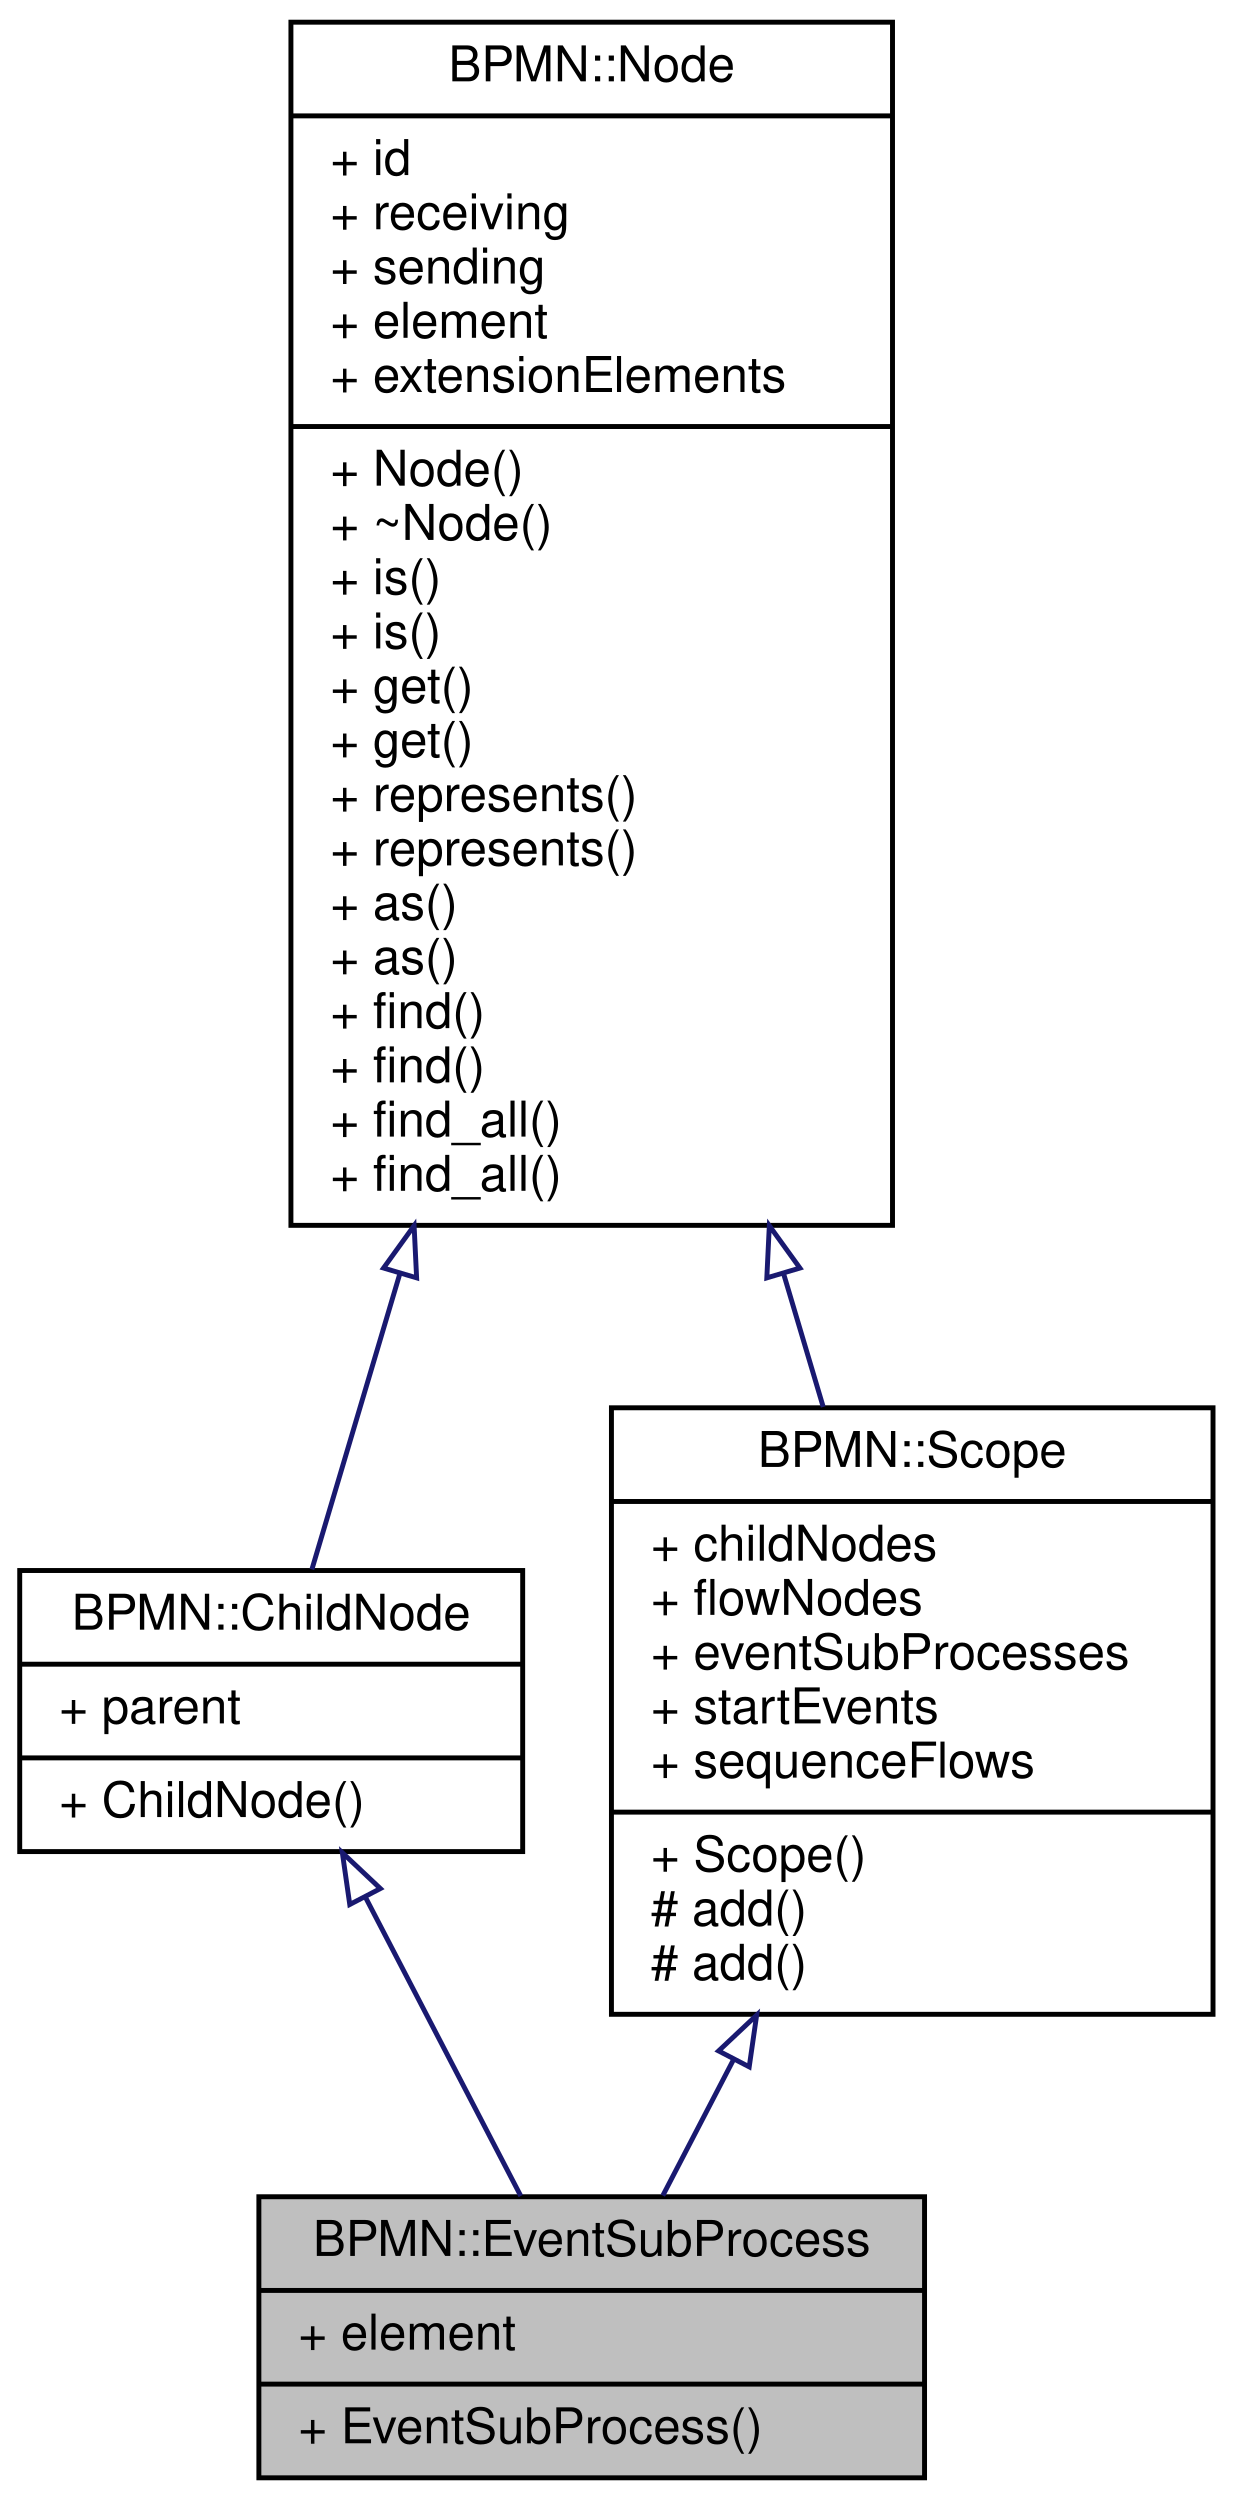
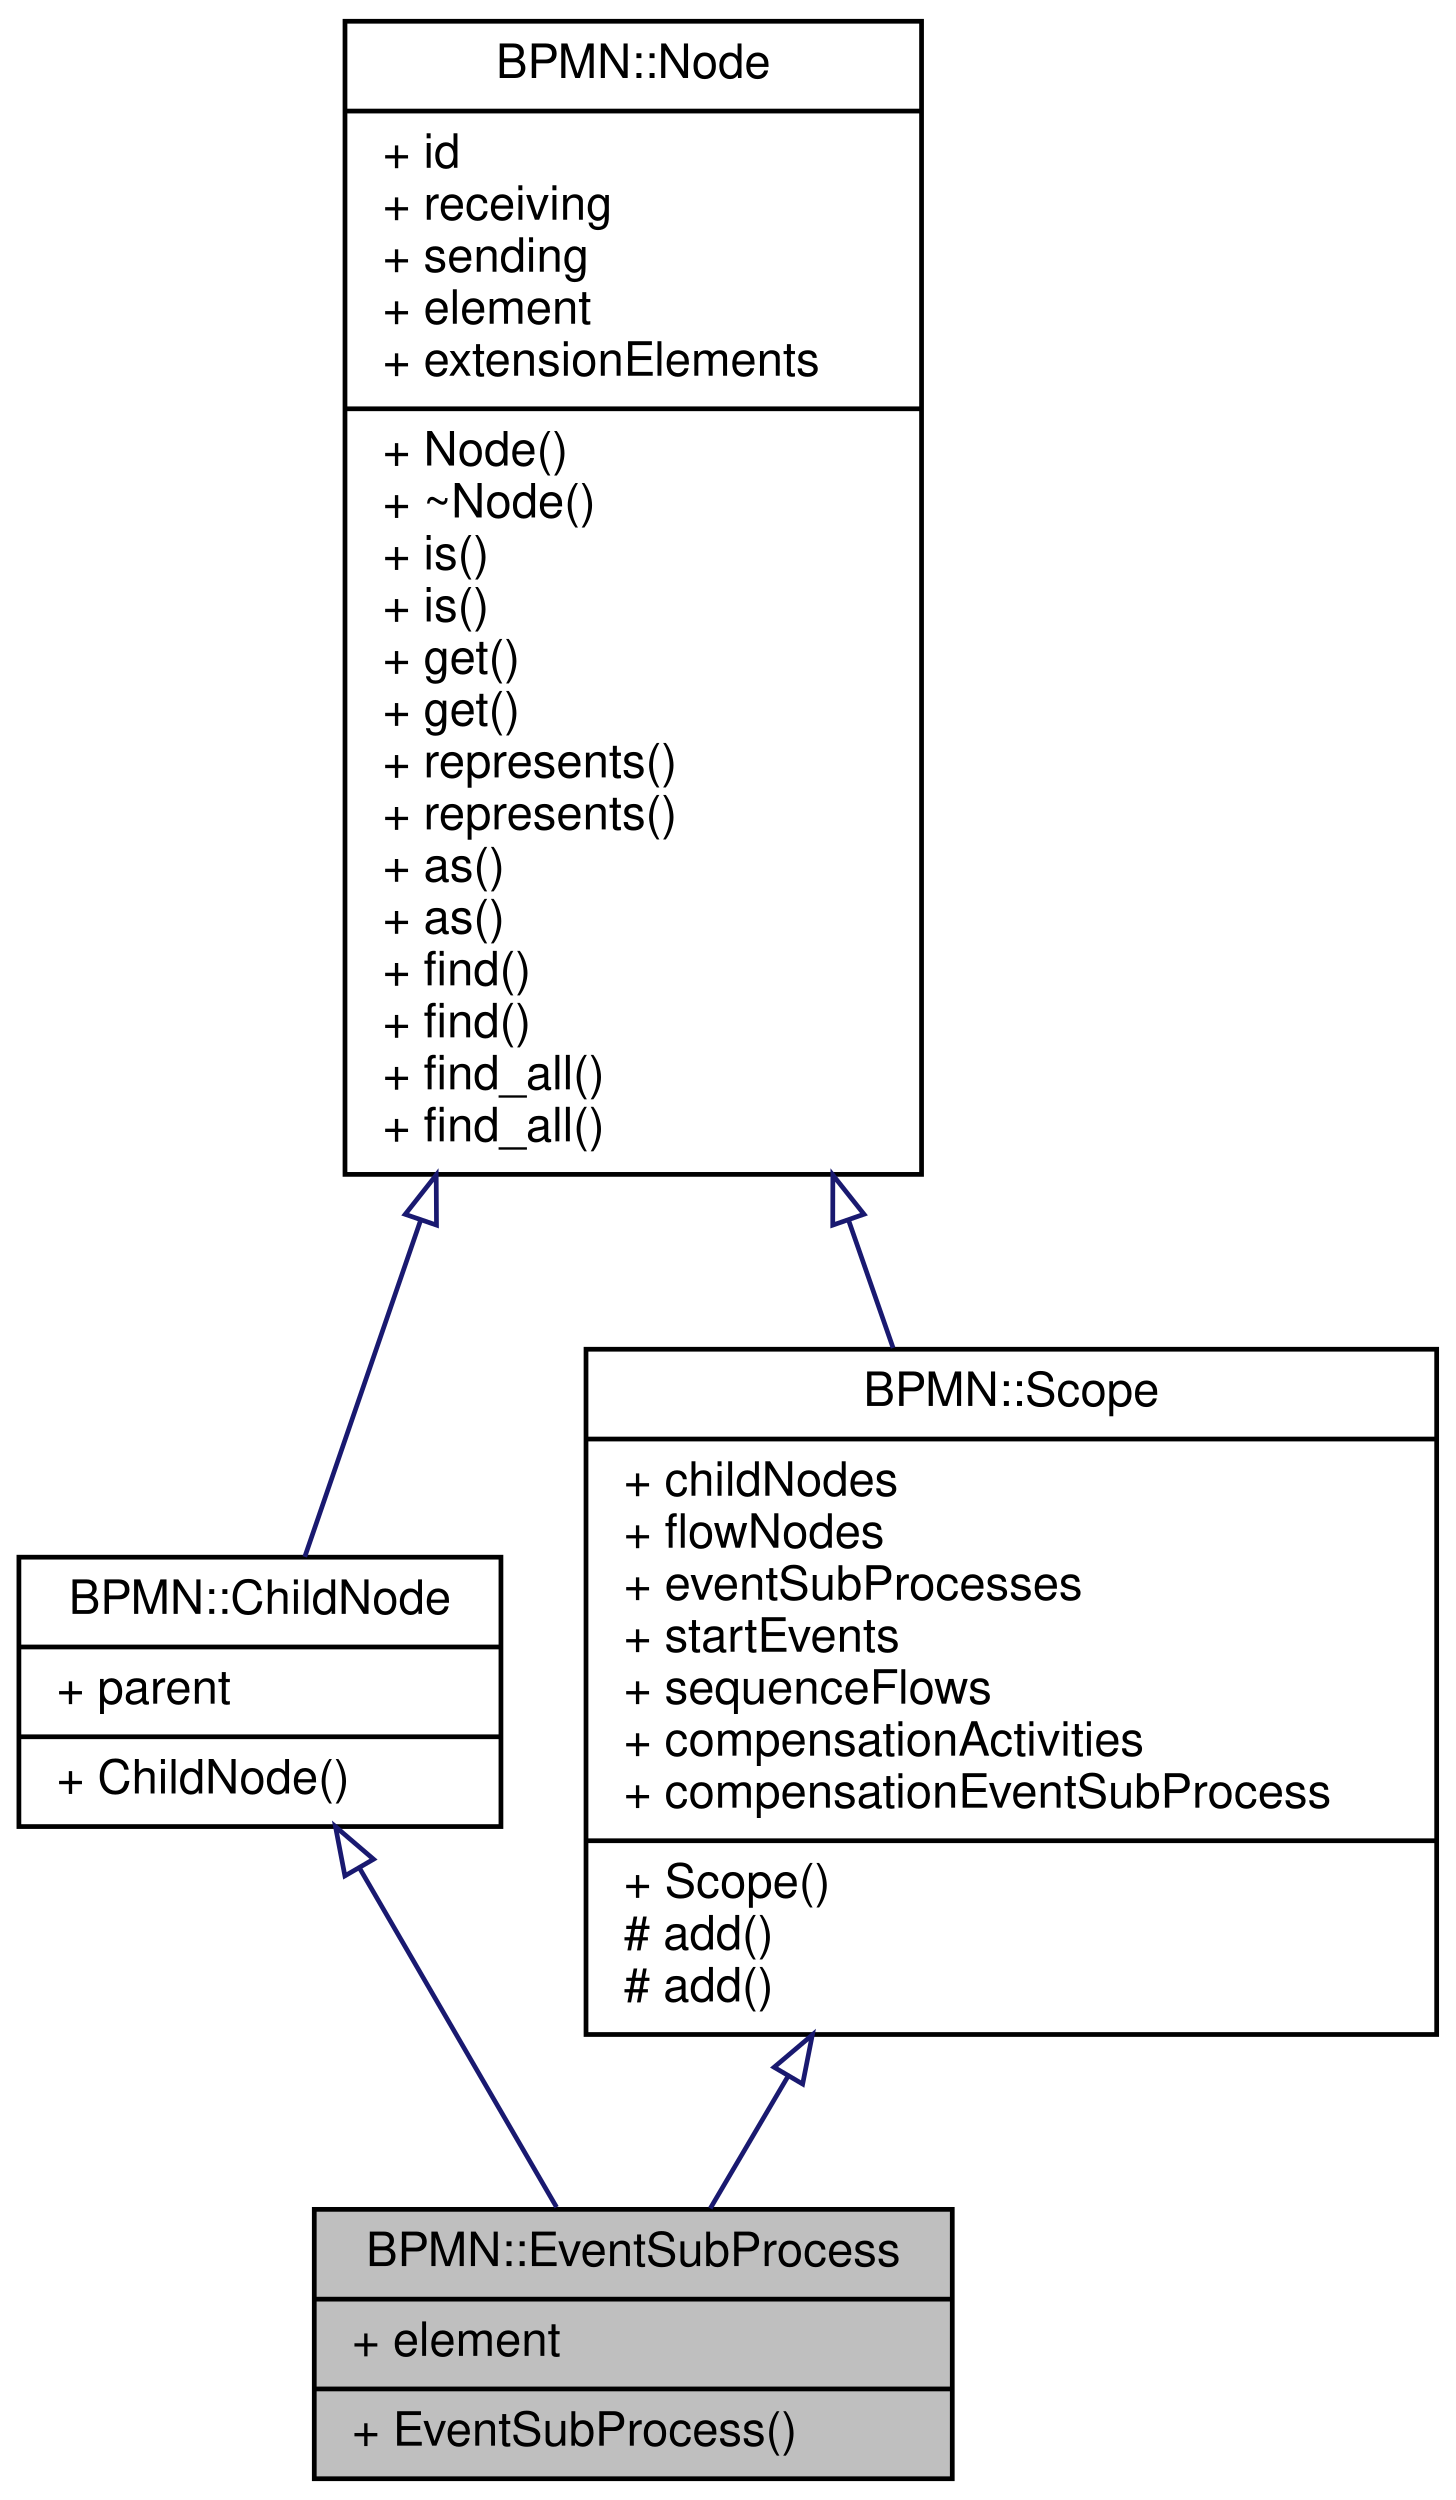
- <svg xmlns="http://www.w3.org/2000/svg" xmlns:xlink="http://www.w3.org/1999/xlink" width="250pt" height="507pt" viewBox="0.00 0.00 250.00 507.00">
-   <g id="graph0" class="graph" transform="scale(1 1) rotate(0) translate(4 503)">
+ <svg xmlns="http://www.w3.org/2000/svg" xmlns:xlink="http://www.w3.org/1999/xlink" width="308pt" height="529pt" viewBox="0.00 0.00 308.00 529.00">
+   <g id="graph0" class="graph" transform="scale(1 1) rotate(0) translate(4 525)">
    <g id="node1" class="node">
      <g id="a_node1">
        <a xlink:title=" ">
-           <polygon fill="#bfbfbf" stroke="black" points="48.5,-0.5 48.5,-57.5 183.5,-57.5 183.5,-0.5 48.5,-0.5" />
-           <text text-anchor="middle" x="116" y="-45.5" font-family="Helvetica,sans-Serif" font-size="10.00">BPMN::EventSubProcess</text>
-           <polyline fill="none" stroke="black" points="48.5,-38.5 183.5,-38.5 " />
-           <text text-anchor="start" x="56.5" y="-26.5" font-family="Helvetica,sans-Serif" font-size="10.00">+ element</text>
-           <polyline fill="none" stroke="black" points="48.5,-19.5 183.5,-19.5 " />
-           <text text-anchor="start" x="56.5" y="-7.5" font-family="Helvetica,sans-Serif" font-size="10.00">+ EventSubProcess()</text>
+           <polygon fill="#bfbfbf" stroke="black" points="62.5,-0.5 62.5,-57.5 197.5,-57.5 197.5,-0.5 62.5,-0.5" />
+           <text text-anchor="middle" x="130" y="-45.5" font-family="Helvetica,sans-Serif" font-size="10.00">BPMN::EventSubProcess</text>
+           <polyline fill="none" stroke="black" points="62.5,-38.5 197.5,-38.5 " />
+           <text text-anchor="start" x="70.5" y="-26.5" font-family="Helvetica,sans-Serif" font-size="10.00">+ element</text>
+           <polyline fill="none" stroke="black" points="62.5,-19.5 197.5,-19.5 " />
+           <text text-anchor="start" x="70.5" y="-7.5" font-family="Helvetica,sans-Serif" font-size="10.00">+ EventSubProcess()</text>
        </a>
      </g>
    </g>
    <g id="node2" class="node">
      <g id="a_node2">
        <a xlink:href="classBPMN_1_1ChildNode.html" target="_top" xlink:title="Base class for BPMN elements within a Scope.">
-           <polygon fill="none" stroke="black" points="0,-127.5 0,-184.5 102,-184.5 102,-127.5 0,-127.5" />
-           <text text-anchor="middle" x="51" y="-172.5" font-family="Helvetica,sans-Serif" font-size="10.00">BPMN::ChildNode</text>
-           <polyline fill="none" stroke="black" points="0,-165.5 102,-165.5 " />
-           <text text-anchor="start" x="8" y="-153.5" font-family="Helvetica,sans-Serif" font-size="10.00">+ parent</text>
-           <polyline fill="none" stroke="black" points="0,-146.5 102,-146.5 " />
-           <text text-anchor="start" x="8" y="-134.5" font-family="Helvetica,sans-Serif" font-size="10.00">+ ChildNode()</text>
+           <polygon fill="none" stroke="black" points="0,-138.5 0,-195.5 102,-195.5 102,-138.5 0,-138.5" />
+           <text text-anchor="middle" x="51" y="-183.5" font-family="Helvetica,sans-Serif" font-size="10.00">BPMN::ChildNode</text>
+           <polyline fill="none" stroke="black" points="0,-176.5 102,-176.5 " />
+           <text text-anchor="start" x="8" y="-164.5" font-family="Helvetica,sans-Serif" font-size="10.00">+ parent</text>
+           <polyline fill="none" stroke="black" points="0,-157.5 102,-157.5 " />
+           <text text-anchor="start" x="8" y="-145.5" font-family="Helvetica,sans-Serif" font-size="10.00">+ ChildNode()</text>
        </a>
      </g>
    </g>
    <g id="edge1" class="edge">
-       <path fill="none" stroke="midnightblue" d="M70.04,-118.38C80.13,-98.98 92.32,-75.53 101.61,-57.66" />
-       <polygon fill="none" stroke="midnightblue" points="66.93,-116.77 65.43,-127.26 73.14,-120 66.93,-116.77" />
+       <path fill="none" stroke="midnightblue" d="M72.17,-129.55C85.23,-107.06 101.74,-78.66 113.77,-57.95" />
+       <polygon fill="none" stroke="midnightblue" points="68.98,-128.07 66.99,-138.48 75.04,-131.59 68.98,-128.07" />
    </g>
    <g id="node3" class="node">
      <g id="a_node3">
        <a xlink:href="classBPMN_1_1Node.html" target="_top" xlink:title="Base class for all elements in a BPMN model.">
-           <polygon fill="none" stroke="black" points="55,-254.5 55,-498.5 177,-498.5 177,-254.5 55,-254.5" />
-           <text text-anchor="middle" x="116" y="-486.5" font-family="Helvetica,sans-Serif" font-size="10.00">BPMN::Node</text>
-           <polyline fill="none" stroke="black" points="55,-479.5 177,-479.5 " />
-           <text text-anchor="start" x="63" y="-467.5" font-family="Helvetica,sans-Serif" font-size="10.00">+ id</text>
-           <text text-anchor="start" x="63" y="-456.5" font-family="Helvetica,sans-Serif" font-size="10.00">+ receiving</text>
-           <text text-anchor="start" x="63" y="-445.5" font-family="Helvetica,sans-Serif" font-size="10.00">+ sending</text>
-           <text text-anchor="start" x="63" y="-434.5" font-family="Helvetica,sans-Serif" font-size="10.00">+ element</text>
-           <text text-anchor="start" x="63" y="-423.5" font-family="Helvetica,sans-Serif" font-size="10.00">+ extensionElements</text>
-           <polyline fill="none" stroke="black" points="55,-416.5 177,-416.5 " />
-           <text text-anchor="start" x="63" y="-404.5" font-family="Helvetica,sans-Serif" font-size="10.00">+ Node()</text>
-           <text text-anchor="start" x="63" y="-393.5" font-family="Helvetica,sans-Serif" font-size="10.00">+ ~Node()</text>
-           <text text-anchor="start" x="63" y="-382.5" font-family="Helvetica,sans-Serif" font-size="10.00">+ is()</text>
-           <text text-anchor="start" x="63" y="-371.5" font-family="Helvetica,sans-Serif" font-size="10.00">+ is()</text>
-           <text text-anchor="start" x="63" y="-360.5" font-family="Helvetica,sans-Serif" font-size="10.00">+ get()</text>
-           <text text-anchor="start" x="63" y="-349.5" font-family="Helvetica,sans-Serif" font-size="10.00">+ get()</text>
-           <text text-anchor="start" x="63" y="-338.5" font-family="Helvetica,sans-Serif" font-size="10.00">+ represents()</text>
-           <text text-anchor="start" x="63" y="-327.5" font-family="Helvetica,sans-Serif" font-size="10.00">+ represents()</text>
-           <text text-anchor="start" x="63" y="-316.5" font-family="Helvetica,sans-Serif" font-size="10.00">+ as()</text>
-           <text text-anchor="start" x="63" y="-305.5" font-family="Helvetica,sans-Serif" font-size="10.00">+ as()</text>
-           <text text-anchor="start" x="63" y="-294.5" font-family="Helvetica,sans-Serif" font-size="10.00">+ find()</text>
-           <text text-anchor="start" x="63" y="-283.5" font-family="Helvetica,sans-Serif" font-size="10.00">+ find()</text>
-           <text text-anchor="start" x="63" y="-272.5" font-family="Helvetica,sans-Serif" font-size="10.00">+ find_all()</text>
-           <text text-anchor="start" x="63" y="-261.5" font-family="Helvetica,sans-Serif" font-size="10.00">+ find_all()</text>
+           <polygon fill="none" stroke="black" points="69,-276.5 69,-520.5 191,-520.5 191,-276.5 69,-276.5" />
+           <text text-anchor="middle" x="130" y="-508.5" font-family="Helvetica,sans-Serif" font-size="10.00">BPMN::Node</text>
+           <polyline fill="none" stroke="black" points="69,-501.5 191,-501.5 " />
+           <text text-anchor="start" x="77" y="-489.5" font-family="Helvetica,sans-Serif" font-size="10.00">+ id</text>
+           <text text-anchor="start" x="77" y="-478.5" font-family="Helvetica,sans-Serif" font-size="10.00">+ receiving</text>
+           <text text-anchor="start" x="77" y="-467.5" font-family="Helvetica,sans-Serif" font-size="10.00">+ sending</text>
+           <text text-anchor="start" x="77" y="-456.5" font-family="Helvetica,sans-Serif" font-size="10.00">+ element</text>
+           <text text-anchor="start" x="77" y="-445.5" font-family="Helvetica,sans-Serif" font-size="10.00">+ extensionElements</text>
+           <polyline fill="none" stroke="black" points="69,-438.5 191,-438.5 " />
+           <text text-anchor="start" x="77" y="-426.5" font-family="Helvetica,sans-Serif" font-size="10.00">+ Node()</text>
+           <text text-anchor="start" x="77" y="-415.5" font-family="Helvetica,sans-Serif" font-size="10.00">+ ~Node()</text>
+           <text text-anchor="start" x="77" y="-404.5" font-family="Helvetica,sans-Serif" font-size="10.00">+ is()</text>
+           <text text-anchor="start" x="77" y="-393.5" font-family="Helvetica,sans-Serif" font-size="10.00">+ is()</text>
+           <text text-anchor="start" x="77" y="-382.5" font-family="Helvetica,sans-Serif" font-size="10.00">+ get()</text>
+           <text text-anchor="start" x="77" y="-371.5" font-family="Helvetica,sans-Serif" font-size="10.00">+ get()</text>
+           <text text-anchor="start" x="77" y="-360.5" font-family="Helvetica,sans-Serif" font-size="10.00">+ represents()</text>
+           <text text-anchor="start" x="77" y="-349.5" font-family="Helvetica,sans-Serif" font-size="10.00">+ represents()</text>
+           <text text-anchor="start" x="77" y="-338.5" font-family="Helvetica,sans-Serif" font-size="10.00">+ as()</text>
+           <text text-anchor="start" x="77" y="-327.5" font-family="Helvetica,sans-Serif" font-size="10.00">+ as()</text>
+           <text text-anchor="start" x="77" y="-316.5" font-family="Helvetica,sans-Serif" font-size="10.00">+ find()</text>
+           <text text-anchor="start" x="77" y="-305.5" font-family="Helvetica,sans-Serif" font-size="10.00">+ find()</text>
+           <text text-anchor="start" x="77" y="-294.5" font-family="Helvetica,sans-Serif" font-size="10.00">+ find_all()</text>
+           <text text-anchor="start" x="77" y="-283.5" font-family="Helvetica,sans-Serif" font-size="10.00">+ find_all()</text>
        </a>
      </g>
    </g>
    <g id="edge2" class="edge">
-       <path fill="none" stroke="midnightblue" d="M77.08,-244.66C70.34,-222.03 63.99,-200.68 59.25,-184.72" />
-       <polygon fill="none" stroke="midnightblue" points="73.78,-245.84 79.98,-254.43 80.49,-243.85 73.78,-245.84" />
+       <path fill="none" stroke="midnightblue" d="M85,-266.78C75.71,-239.8 66.84,-214.02 60.49,-195.56" />
+       <polygon fill="none" stroke="midnightblue" points="81.74,-268.05 88.3,-276.37 88.36,-265.77 81.74,-268.05" />
    </g>
    <g id="node4" class="node">
      <g id="a_node4">
        <a xlink:href="classBPMN_1_1Scope.html" target="_top" xlink:title="Base class for BPMN elements that may contain a ChildNode elements.">
-           <polygon fill="none" stroke="black" points="120,-94.5 120,-217.5 242,-217.5 242,-94.5 120,-94.5" />
-           <text text-anchor="middle" x="181" y="-205.5" font-family="Helvetica,sans-Serif" font-size="10.00">BPMN::Scope</text>
-           <polyline fill="none" stroke="black" points="120,-198.5 242,-198.5 " />
-           <text text-anchor="start" x="128" y="-186.5" font-family="Helvetica,sans-Serif" font-size="10.00">+ childNodes</text>
-           <text text-anchor="start" x="128" y="-175.5" font-family="Helvetica,sans-Serif" font-size="10.00">+ flowNodes</text>
-           <text text-anchor="start" x="128" y="-164.5" font-family="Helvetica,sans-Serif" font-size="10.00">+ eventSubProcesses</text>
-           <text text-anchor="start" x="128" y="-153.5" font-family="Helvetica,sans-Serif" font-size="10.00">+ startEvents</text>
-           <text text-anchor="start" x="128" y="-142.5" font-family="Helvetica,sans-Serif" font-size="10.00">+ sequenceFlows</text>
-           <polyline fill="none" stroke="black" points="120,-135.5 242,-135.5 " />
+           <polygon fill="none" stroke="black" points="120,-94.5 120,-239.5 300,-239.5 300,-94.5 120,-94.5" />
+           <text text-anchor="middle" x="210" y="-227.5" font-family="Helvetica,sans-Serif" font-size="10.00">BPMN::Scope</text>
+           <polyline fill="none" stroke="black" points="120,-220.5 300,-220.5 " />
+           <text text-anchor="start" x="128" y="-208.5" font-family="Helvetica,sans-Serif" font-size="10.00">+ childNodes</text>
+           <text text-anchor="start" x="128" y="-197.5" font-family="Helvetica,sans-Serif" font-size="10.00">+ flowNodes</text>
+           <text text-anchor="start" x="128" y="-186.5" font-family="Helvetica,sans-Serif" font-size="10.00">+ eventSubProcesses</text>
+           <text text-anchor="start" x="128" y="-175.5" font-family="Helvetica,sans-Serif" font-size="10.00">+ startEvents</text>
+           <text text-anchor="start" x="128" y="-164.5" font-family="Helvetica,sans-Serif" font-size="10.00">+ sequenceFlows</text>
+           <text text-anchor="start" x="128" y="-153.5" font-family="Helvetica,sans-Serif" font-size="10.00">+ compensationActivities</text>
+           <text text-anchor="start" x="128" y="-142.5" font-family="Helvetica,sans-Serif" font-size="10.00">+ compensationEventSubProcess</text>
+           <polyline fill="none" stroke="black" points="120,-135.5 300,-135.5 " />
          <text text-anchor="start" x="128" y="-123.5" font-family="Helvetica,sans-Serif" font-size="10.00">+ Scope()</text>
          <text text-anchor="start" x="128" y="-112.5" font-family="Helvetica,sans-Serif" font-size="10.00"># add()</text>
          <text text-anchor="start" x="128" y="-101.5" font-family="Helvetica,sans-Serif" font-size="10.00"># add()</text>
        </a>
      </g>
    </g>
    <g id="edge4" class="edge">
-       <path fill="none" stroke="midnightblue" d="M154.92,-244.66C157.69,-235.35 160.4,-226.26 162.95,-217.67" />
-       <polygon fill="none" stroke="midnightblue" points="151.51,-243.85 152.02,-254.43 158.22,-245.84 151.51,-243.85" />
+       <path fill="none" stroke="midnightblue" d="M175.58,-266.73C178.79,-257.52 181.96,-248.45 184.98,-239.77" />
+       <polygon fill="none" stroke="midnightblue" points="172.21,-265.77 172.23,-276.37 178.82,-268.07 172.21,-265.77" />
    </g>
    <g id="edge3" class="edge">
-       <path fill="none" stroke="midnightblue" d="M144.77,-85.33C139.7,-75.58 134.75,-66.05 130.42,-57.74" />
-       <polygon fill="none" stroke="midnightblue" points="141.73,-87.07 149.45,-94.33 147.94,-83.84 141.73,-87.07" />
+       <path fill="none" stroke="midnightblue" d="M162.7,-85.59C156.84,-75.63 151.2,-66.04 146.3,-57.71" />
+       <polygon fill="none" stroke="midnightblue" points="159.8,-87.57 167.89,-94.42 165.84,-84.02 159.8,-87.57" />
    </g>
  </g>
</svg>
